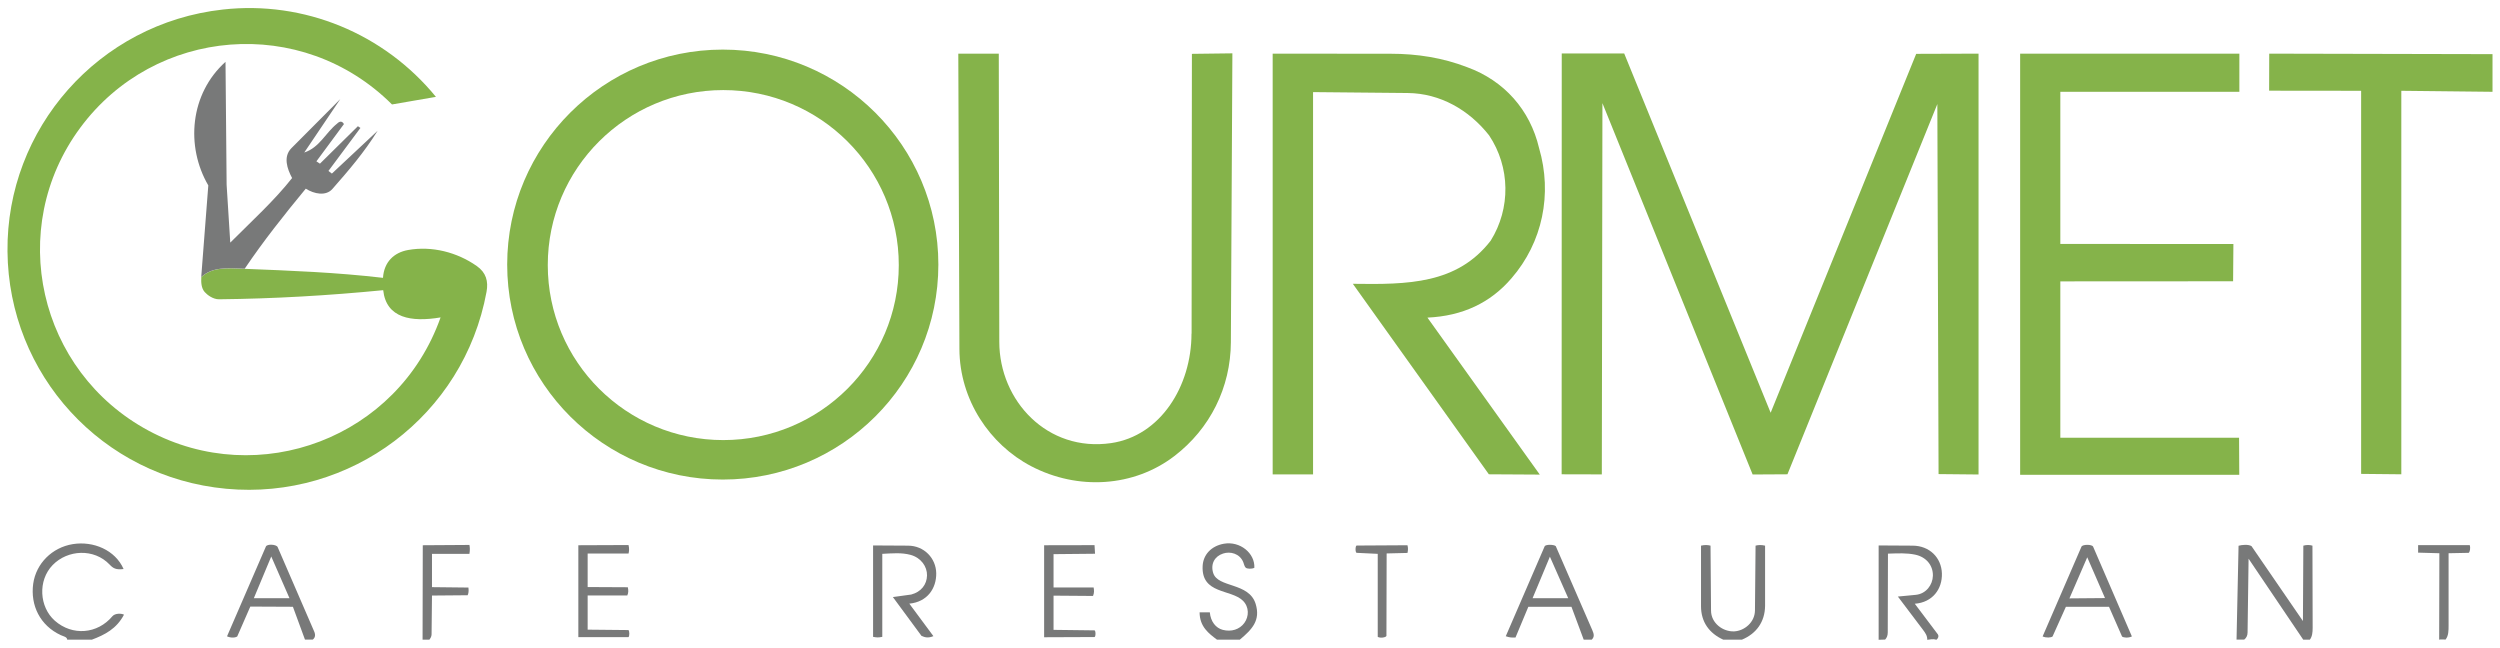
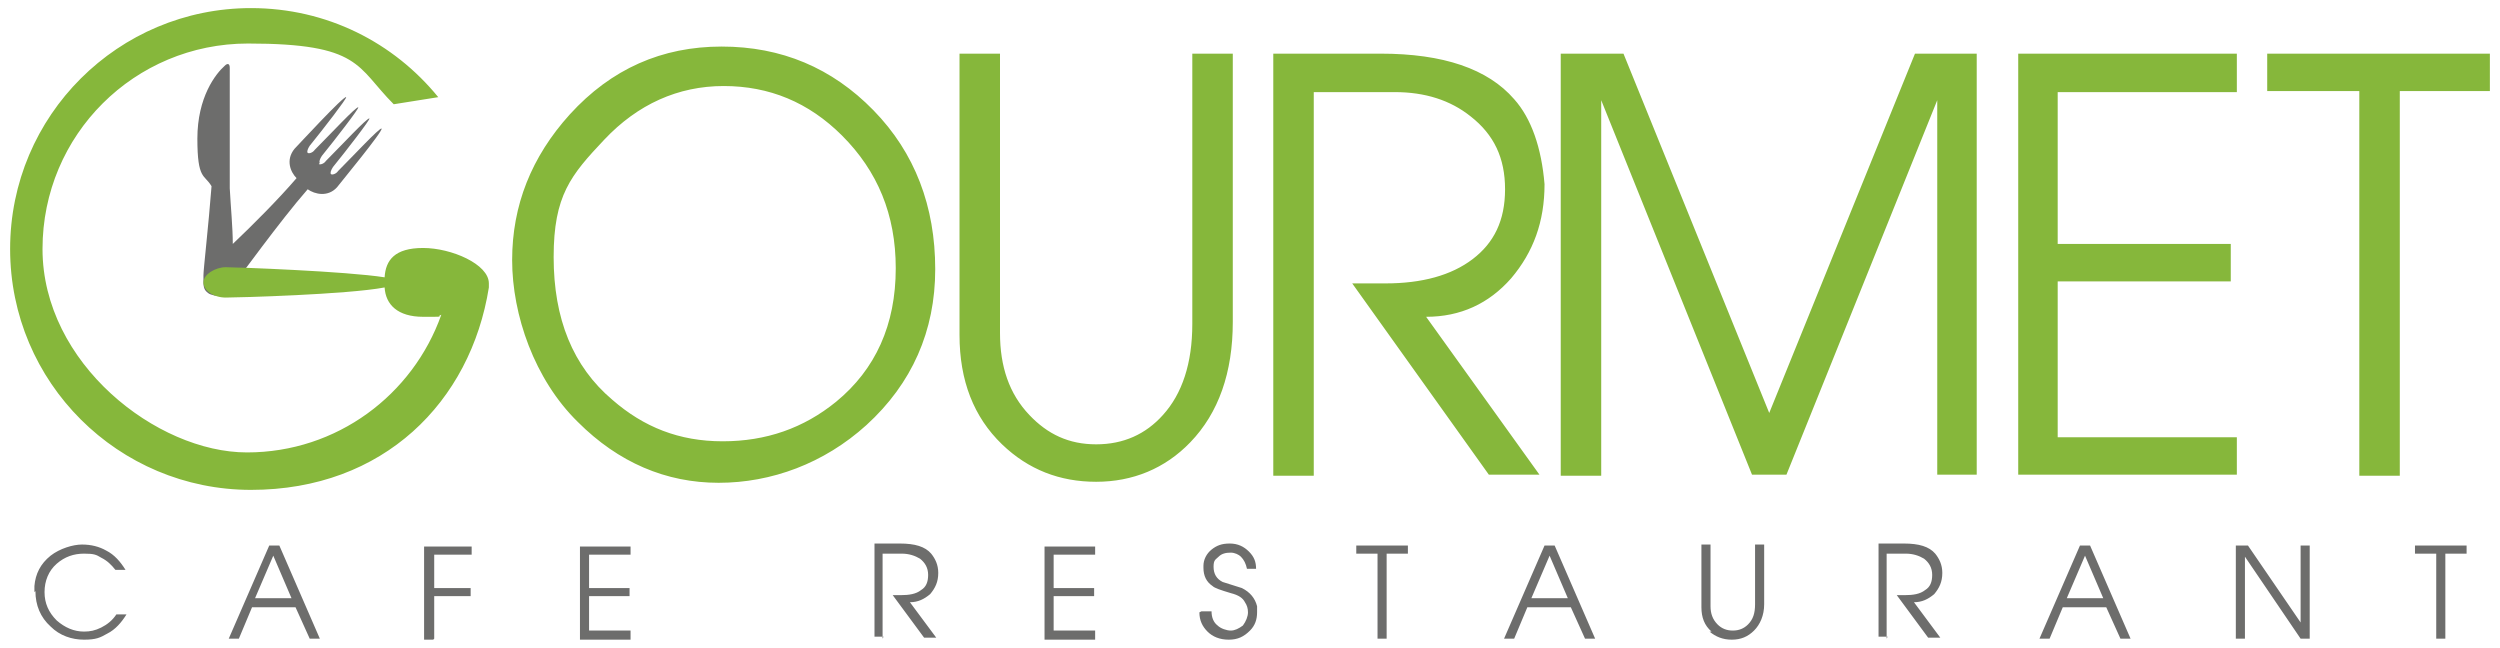
- <svg xmlns="http://www.w3.org/2000/svg" id="Vrstva_1" viewBox="0 0 247 64">
+ <svg xmlns="http://www.w3.org/2000/svg" id="Vrstva_1" version="1.1" viewBox="0 0 247 64">
  <defs>
-     <style>.cls-1{fill:#787979;}.cls-2{fill:#85b34a;}</style>
+     <style>
+       .st0 {
+         fill: #6d6d6c;
+       }
+ 
+       .st1 {
+         fill: #86b73b;
+       }
+     </style>
  </defs>
-   <path class="cls-1" d="M228.21,63.2h-.65s-5.4-8-5.4-8l-.1,7.29c0,.31-.13.55-.33.7h-.76s.2-9.27.2-9.27c.3-.09.98-.16,1.28.04l5.08,7.4.04-7.45c.34-.09.62-.08.9,0l.02,8.11c0,.46-.04.86-.27,1.17Z" />
-   <path class="cls-1" d="M191.31,63.21c-.39-.13-.66,0-.9,0,.02-.37-.17-.66-.43-1l-2.47-3.27,1.77-.17c1.02-.1,1.67-.99,1.69-1.89.02-1.01-.65-1.85-1.75-2.08-.86-.18-1.69-.13-2.69-.1l-.02,7.78c0,.3-.09.54-.26.71l-.64.02v-9.32s3.34.02,3.34.02c1.7,0,2.86,1.2,2.91,2.74s-.92,2.87-2.68,3l2.27,3.01c.14.19.03.44-.15.56Z" />
-   <path class="cls-1" d="M9.06,63.2h-2.42c-.02-.28-.35-.32-.64-.45-2.04-.95-3.01-2.94-2.72-5.07.28-2.01,1.87-3.59,3.91-3.92s4.2.59,5.02,2.46c-.76.1-1.04-.08-1.38-.44-1.54-1.62-4.15-1.48-5.63.05s-1.32,4.14.22,5.5c1.73,1.52,4.21,1.32,5.69-.45.26-.3.88-.29,1.14-.15-.73,1.39-1.89,1.99-3.2,2.48Z" />
-   <path class="cls-1" d="M30.89,63.19h-.76s-1.19-3.24-1.19-3.24l-4.21-.02-1.29,2.95c-.16.12-.59.18-1.01-.01l3.84-8.87c.12-.28,1.04-.22,1.16.05l3.62,8.36c.14.33.09.6-.16.79ZM28.6,59.1l-1.8-4.12-1.72,4.12h3.52Z" />
-   <path class="cls-1" d="M157.25,63.2h-.78s-1.21-3.25-1.21-3.25h-4.26s-1.27,3.04-1.27,3.04c-.36,0-.53.02-.96-.13l3.84-8.88c.09-.21.93-.19,1.1-.02l3.61,8.3c.17.39.23.67-.07.95ZM154.94,59.1l-1.81-4.1-1.71,4.1h3.52Z" />
-   <path class="cls-1" d="M122.48,63.2h-2.24c-.81-.61-1.71-1.27-1.72-2.7h1.01c.08.91.59,1.55,1.28,1.73.85.22,1.66-.04,2.13-.68s.49-1.58-.14-2.2c-1.18-1.16-4.11-.63-3.98-3.42.05-1.12.85-1.99,2.1-2.21,1.59-.28,3.08.93,3.01,2.38-.26.13-.71.11-.85-.01-.12-.1-.17-.35-.25-.56-.35-.84-1.28-1.08-1.99-.84-.83.27-1.25,1.02-.98,1.91.45,1.5,3.54.91,4.2,3.07.49,1.61-.33,2.5-1.58,3.54Z" />
-   <path class="cls-1" d="M172.09,63.2h-1.83c-1.36-.62-2.21-1.72-2.2-3.34v-5.95c.39-.09.67-.07.94,0l.05,6.41c0,1.25,1.18,2.11,2.29,2.06,1-.05,2.04-.89,2.05-2.07l.06-6.4c.27-.07.55-.09.94,0v5.95c-.02,1.59-.87,2.75-2.29,3.34Z" />
-   <path class="cls-1" d="M42.44,63.2h-.69s.02-9.33.02-9.33l4.61-.03c.05.25.06.52,0,.88h-3.7s0,3.29,0,3.29l3.6.04c.05.36,0,.61-.08.76l-3.52.03-.04,3.83c0,.22-.12.4-.21.52Z" />
-   <path class="cls-1" d="M241.63,63.19c-.25,0-.46-.04-.64.01l.02-8.54-2.1-.06v-.74s5.1,0,5.1,0c.09.28.02.69-.11.76l-1.98.04v7.11c0,.55,0,1.03-.29,1.41Z" />
-   <path class="cls-1" d="M208.37,59.95h-4.26s-1.32,2.94-1.32,2.94c-.17.11-.61.15-.98-.01l3.84-8.87c.11-.24,1.04-.24,1.15,0l3.83,8.87c-.36.17-.81.13-.97.01l-1.29-2.94ZM207.97,59.08l-1.75-4.02-1.76,4.06,3.51-.03Z" />
-   <path class="cls-1" d="M88.21,58.99l1.82-.25c.98-.26,1.54-.99,1.56-1.88s-.6-1.76-1.63-2.04c-.89-.24-1.82-.15-2.79-.1v8.2c-.37.08-.56.07-.91,0v-9.03s3.44.02,3.44.02c1.62,0,2.78,1.26,2.8,2.73s-.86,2.83-2.66,3l2.38,3.21c-.52.22-.86.12-1.18-.03l-2.83-3.84Z" />
-   <path class="cls-1" d="M61.99,58.83h-3.93s0,3.38,0,3.38l4.03.04c.11.09.12.61,0,.7h-4.95s0-9.08,0-9.08l4.96-.02c.09.38.05.63,0,.84h-4.04s0,3.31,0,3.31l3.97.02c.06.27.07.56-.05.8Z" />
-   <path class="cls-1" d="M108,58.88l-3.91-.03v3.38s4.04.05,4.04.05c.14,0,.14.66,0,.66l-4.97.02v-9.09s4.98-.01,4.98-.01l.05.85-4.1.04v3.29s3.96,0,3.96,0c.05.27.07.54-.06.84Z" />
-   <path class="cls-1" d="M136.98,62.83c-.07.16-.62.24-.86.09v-8.2s-2.07-.1-2.07-.1c-.17,0-.15-.72-.01-.72l5.02-.03c.07.29.06.47,0,.76l-2.06.05-.02,8.16Z" />
-   <polygon class="cls-2" points="246.26 5.35 246.26 9.07 237.25 8.97 237.25 46.86 233.28 46.82 233.28 8.97 224.19 8.96 224.2 5.3 246.26 5.35" />
-   <polygon class="cls-2" points="191.53 46.84 191.41 10.28 176.6 46.86 173.16 46.88 158.32 10.19 158.26 46.87 154.29 46.86 154.3 5.28 160.47 5.28 174.94 40.78 189.32 5.32 195.48 5.3 195.48 46.88 191.53 46.84" />
-   <path class="cls-2" d="M19.88,27.39c1.1-1.04,2.56-.9,4.29-.83,4.54.18,9.05.35,13.67.89.1-1.56,1.08-2.5,2.48-2.75,2.36-.42,4.84.22,6.78,1.58.93.65,1.16,1.51.97,2.55-2.25,12.24-13.44,20.6-25.72,19.46S.85,36.99.74,24.84C.62,12.73,9.72,2.3,22.03.94c8-.89,15.91,2.36,21.04,8.63l-4.34.75C29.82,1.44,15.29,2.67,7.93,12.62c-7.37,9.96-4.15,24.07,6.75,29.93,10.91,5.86,24.64.71,28.85-11.19-2.89.49-5.37.08-5.67-2.69-5.43.53-10.76.84-16.22.9-.6,0-1.16-.43-1.41-.71-.35-.39-.37-.99-.34-1.46Z" />
-   <path class="cls-2" d="M92.71,26.14c0,11.73-9.54,21.24-21.3,21.24s-21.3-9.51-21.3-21.24,9.54-21.24,21.3-21.24,21.3,9.51,21.3,21.24ZM88.8,26.19c0-9.55-7.76-17.29-17.34-17.29s-17.34,7.74-17.34,17.29,7.76,17.29,17.34,17.29,17.34-7.74,17.34-17.29Z" />
-   <path class="cls-2" d="M133.67,28.04c5.43.08,10.29.03,13.61-4.26,1.99-3.19,1.94-7.27-.16-10.41-1.97-2.5-4.82-4.15-8.04-4.18l-9.35-.09v37.77s-3.99,0-3.99,0V5.3s11.65.01,11.65.01c2.65,0,5.16.4,7.57,1.33,3.65,1.33,6.21,4.21,7.1,7.99,1.33,4.53.35,9.32-2.73,12.87-2.08,2.42-4.82,3.72-8.3,3.88l11.1,15.51-5.03-.03-13.44-18.82Z" />
-   <path class="cls-2" d="M117.73,32.96l.03-27.64,4-.05-.15,28.54c-.02,4.48-2.06,8.55-5.57,11.24-4.01,3.08-9.55,3.42-14.16,1.01-4.08-2.13-7.07-6.54-7.09-11.58l-.11-29.18h4s.05,28.48.05,28.48c.01,5.83,4.76,10.91,11.04,10,4.89-.71,7.95-5.63,7.95-10.82Z" />
-   <polygon class="cls-2" points="220.63 27.79 203.56 27.8 203.56 43.25 221.22 43.25 221.24 46.91 199.59 46.91 199.59 5.3 221.25 5.3 221.25 9.07 203.56 9.07 203.56 24.1 220.66 24.11 220.63 27.79" />
-   <path class="cls-1" d="M24.17,26.55c-1.73-.07-3.19-.2-4.29.83l.7-9.06c-2.26-3.87-1.81-9.06,1.7-12.21l.11,12.14.36,5.72c2.15-2.15,4.36-4.16,6.11-6.38-.49-.91-.9-2.11-.07-2.95l4.83-4.85-3.56,5.28c1.52-.5,2.11-1.96,3.25-2.86.22-.22.48-.3.67.05l-2.72,3.68.35.23,3.75-3.7.25.17-3.16,4.25.34.26,4.52-4.23c-1.34,2.15-2.87,3.93-4.47,5.75-.64.73-1.8.5-2.63-.03-2.16,2.62-4.19,5.18-6.02,7.89Z" />
+   <path class="st0" d="M241.6,63.1v-8.4h2.1v-.8h-5.1v.8h2.1v8.4h.9ZM221.8,55l5.5,8.1h.9v-9.2h-.9v7.6l-5.2-7.6h-1.2v9.2h.9v-8.1ZM207.8,59.1h-3.6l1.8-4.2,1.8,4.2ZM201.5,63.1h1s1.3-3.1,1.3-3.1h4.3l1.4,3.1h1s-4-9.2-4-9.2h-1l-4,9.2ZM186.4,63.1v-8.4h1.9c.7,0,1.3.2,1.8.5.5.4.8.9.8,1.6s-.2,1.2-.7,1.5c-.5.4-1.2.5-2,.5h-.8l3.1,4.2h1.2s-2.6-3.5-2.6-3.5c.8,0,1.4-.3,2-.8.5-.6.8-1.2.8-2.1,0-.8-.3-1.4-.7-1.9-.6-.7-1.6-1-3.1-1h-2.5v9.2h.9ZM168.9,62.4c.6.5,1.3.8,2.2.8s1.6-.3,2.2-.9c.6-.6,1-1.5,1-2.6v-5.9h-.9v5.9c0,.9-.2,1.5-.7,2-.4.4-.9.6-1.5.6s-1.1-.2-1.5-.6c-.5-.5-.7-1.1-.7-1.8v-6.1h-.9v6.2c0,1,.3,1.8,1,2.4M154.9,59.1h-3.6l1.8-4.2,1.8,4.2ZM148.6,63.1h1s1.3-3.1,1.3-3.1h4.3l1.4,3.1h1s-4-9.2-4-9.2h-1l-4,9.2ZM137,63.1v-8.4h2.1v-.8h-5.1v.8h2.1v8.4h.9ZM118.5,60.5c0,.8.3,1.4.8,1.9s1.2.8,2.1.8,1.5-.3,2.1-.9c.5-.5.7-1.1.7-1.8s0-.2,0-.3c0,0,0-.2,0-.3-.2-.8-.7-1.4-1.5-1.8-.6-.2-1.3-.4-1.9-.6-.6-.3-.9-.8-.9-1.5s.2-.7.5-1c.3-.3.7-.4,1.2-.4.4,0,.8.2,1,.4.3.3.5.7.6,1.2h.9c0-.7-.2-1.2-.7-1.7-.5-.5-1.1-.8-1.9-.8s-1.3.2-1.8.6c-.5.4-.8,1-.8,1.6v.2c0,.8.3,1.4.9,1.8.2.2.8.4,1.8.7.8.2,1.2.5,1.4.9.2.3.3.6.3,1s-.2.9-.5,1.3c-.4.3-.8.5-1.2.5s-1-.2-1.3-.5c-.4-.3-.6-.8-.6-1.4h-1ZM108.2,63.1v-.8h-4.1v-3.4h4v-.8h-4v-3.3h4.1v-.8h-5v9.2h5ZM87.2,63.1v-8.4h1.9c.7,0,1.3.2,1.8.5.5.4.8.9.8,1.6s-.2,1.2-.7,1.5c-.5.4-1.2.5-2,.5h-.8l3.1,4.2h1.2s-2.6-3.5-2.6-3.5c.8,0,1.4-.3,2-.8.5-.6.8-1.2.8-2.1,0-.8-.3-1.4-.7-1.9-.6-.7-1.6-1-3.1-1h-2.5v9.2h.9ZM62.3,63.1v-.8h-4.1v-3.4h4v-.8h-4v-3.3h4.1v-.8h-5v9.2h5ZM42.9,63.1v-4.2h3.6v-.8h-3.6v-3.3h3.7v-.8h-4.7v9.2h.9ZM28.8,59.1h-3.6l1.8-4.2,1.8,4.2ZM22.6,63.1h1s1.3-3.1,1.3-3.1h4.3l1.4,3.1h1s-4-9.2-4-9.2h-1l-4,9.2ZM3.5,58.4c0,1.4.5,2.6,1.5,3.5.9.9,2.1,1.3,3.3,1.3s1.6-.2,2.3-.6c.8-.4,1.4-1.1,1.9-1.9h-1c-.4.6-.9,1-1.5,1.3-.6.3-1.1.4-1.7.4-1,0-1.9-.4-2.7-1.1-.8-.8-1.2-1.7-1.2-2.8s.4-2.1,1.2-2.8c.8-.7,1.7-1,2.7-1s1.2.1,1.7.4c.6.3,1,.7,1.4,1.2h1c-.5-.8-1.1-1.5-1.9-1.9-.7-.4-1.5-.6-2.4-.6s-2.2.4-3.1,1.1c-1,.8-1.5,1.8-1.6,3v.6Z" />
+   <path class="st0" d="M31.6,16.1c-.1-.1,0-.4.2-.7,1.3-1.6,3.7-4.7,3.6-4.8-.2-.1-2.8,2.7-4.3,4.2-.2.3-.6.4-.7.3-.1-.1,0-.4.2-.7,1.3-1.6,3.7-4.7,3.6-4.8-.2-.2-4.8,4.8-5.1,5.1-.9,1.1-.4,2.3.2,2.9-1.8,2.1-4.4,4.7-6.3,6.5,0-1.6-.2-3.6-.3-5.5V6.7c0-.4-.2-.5-.5-.2-.9.8-2.7,3.1-2.7,7.2s.7,3.5,1.4,4.7c-.3,3.9-.8,8.2-.8,8.8s0,.4,0,.5c0,.5,0,.9.4,1.2.2.2.4.2.7.3.1,0,.2,0,.3,0,.3,0,.6-.1.8-.4.2-.1.5-.3.7-.6.6-.7,4.6-6.3,7.4-9.5.7.5,2,.8,2.9-.2.3-.4,4.6-5.6,4.4-5.8-.2-.1-2.8,2.7-4.3,4.2-.2.3-.6.4-.7.3-.1-.1,0-.4.2-.7,1.3-1.6,3.7-4.7,3.6-4.8-.2-.1-2.8,2.7-4.3,4.2-.2.3-.6.4-.7.3" />
+   <path class="st1" d="M48.3,28.3c0,0,0-.2,0-.3,0-1.9-3.7-3.5-6.5-3.5s-3.7,1.2-3.8,2.9c-3.8-.6-14.7-1-15.7-1s-2.2.7-2.2,1.5,1,1.5,2.2,1.5,12-.3,15.7-1c.1,1.7,1.3,2.9,3.8,2.9s1.2,0,1.8-.2c-2.8,7.9-10.3,13.6-19.2,13.6S4.2,35.9,4.2,24.6,13.3,4.3,24.5,4.3s10.7,2.3,14.4,6l4.4-.7C38.9,4.2,32.3.8,24.8.8,11.7.8,1,11.4,1,24.6s10.7,23.8,23.8,23.8,21.7-8.7,23.5-20c0,0,0,0,0,0M88.5,26.5c0,5.6-2,10-5.9,13.2-3.2,2.6-6.9,3.9-11.2,3.9s-7.8-1.4-10.9-4.1c-3.9-3.3-5.8-8-5.8-14.1s1.7-8.1,5-11.6c3.3-3.5,7.3-5.3,11.8-5.3s8.4,1.6,11.7,4.9c3.5,3.5,5.3,7.8,5.3,13.1M92.4,26.6c0-6.2-2-11.5-6.1-15.7-4.1-4.2-9.1-6.3-15-6.3s-10.9,2.2-15,6.7c-3.8,4.2-5.7,9-5.7,14.4s2.2,11.8,6.5,16c4,4,8.7,6,13.9,6s10.4-1.9,14.6-5.7c4.5-4.1,6.8-9.3,6.8-15.4M117.6,43.7c2.8-2.9,4.2-6.9,4.2-11.9V5.3h-4v26.7c0,3.9-1,6.9-2.9,9-1.7,1.9-3.9,2.9-6.6,2.9s-4.8-1-6.6-2.9c-2-2.1-2.9-4.8-2.9-8.1V5.3h-4v27.8c0,4.5,1.4,8.1,4.2,10.8,2.6,2.5,5.7,3.7,9.3,3.7s6.8-1.3,9.3-3.9M149.3,27.5c2.2-2.6,3.3-5.6,3.3-9.3-.3-3.6-1.3-6.5-3-8.4-2.6-3-7-4.5-13.2-4.5h-10.6v41.7h4V9.1h8c3,0,5.5.8,7.5,2.4,2.3,1.8,3.4,4.1,3.4,7.2s-1.1,5.3-3.2,6.9c-2.1,1.6-5,2.4-8.6,2.4h-3.3l13.5,18.9h5s-11.2-15.6-11.2-15.6c3.4,0,6.2-1.3,8.4-3.8M191.3,46.9h4V5.3h-6.1s-14.4,35.5-14.4,35.5l-14.4-35.5h-6.2v41.7h4V9.9l14.9,37h3.4l14.9-37v37ZM199.4,46.9h21.6v-3.7h-17.7v-15.4h17.1v-3.7h-17.1v-15h17.7v-3.8h-21.6v41.7ZM246,9v-3.7h-22v3.7h9.1v38h4V9h9Z" />
</svg>
